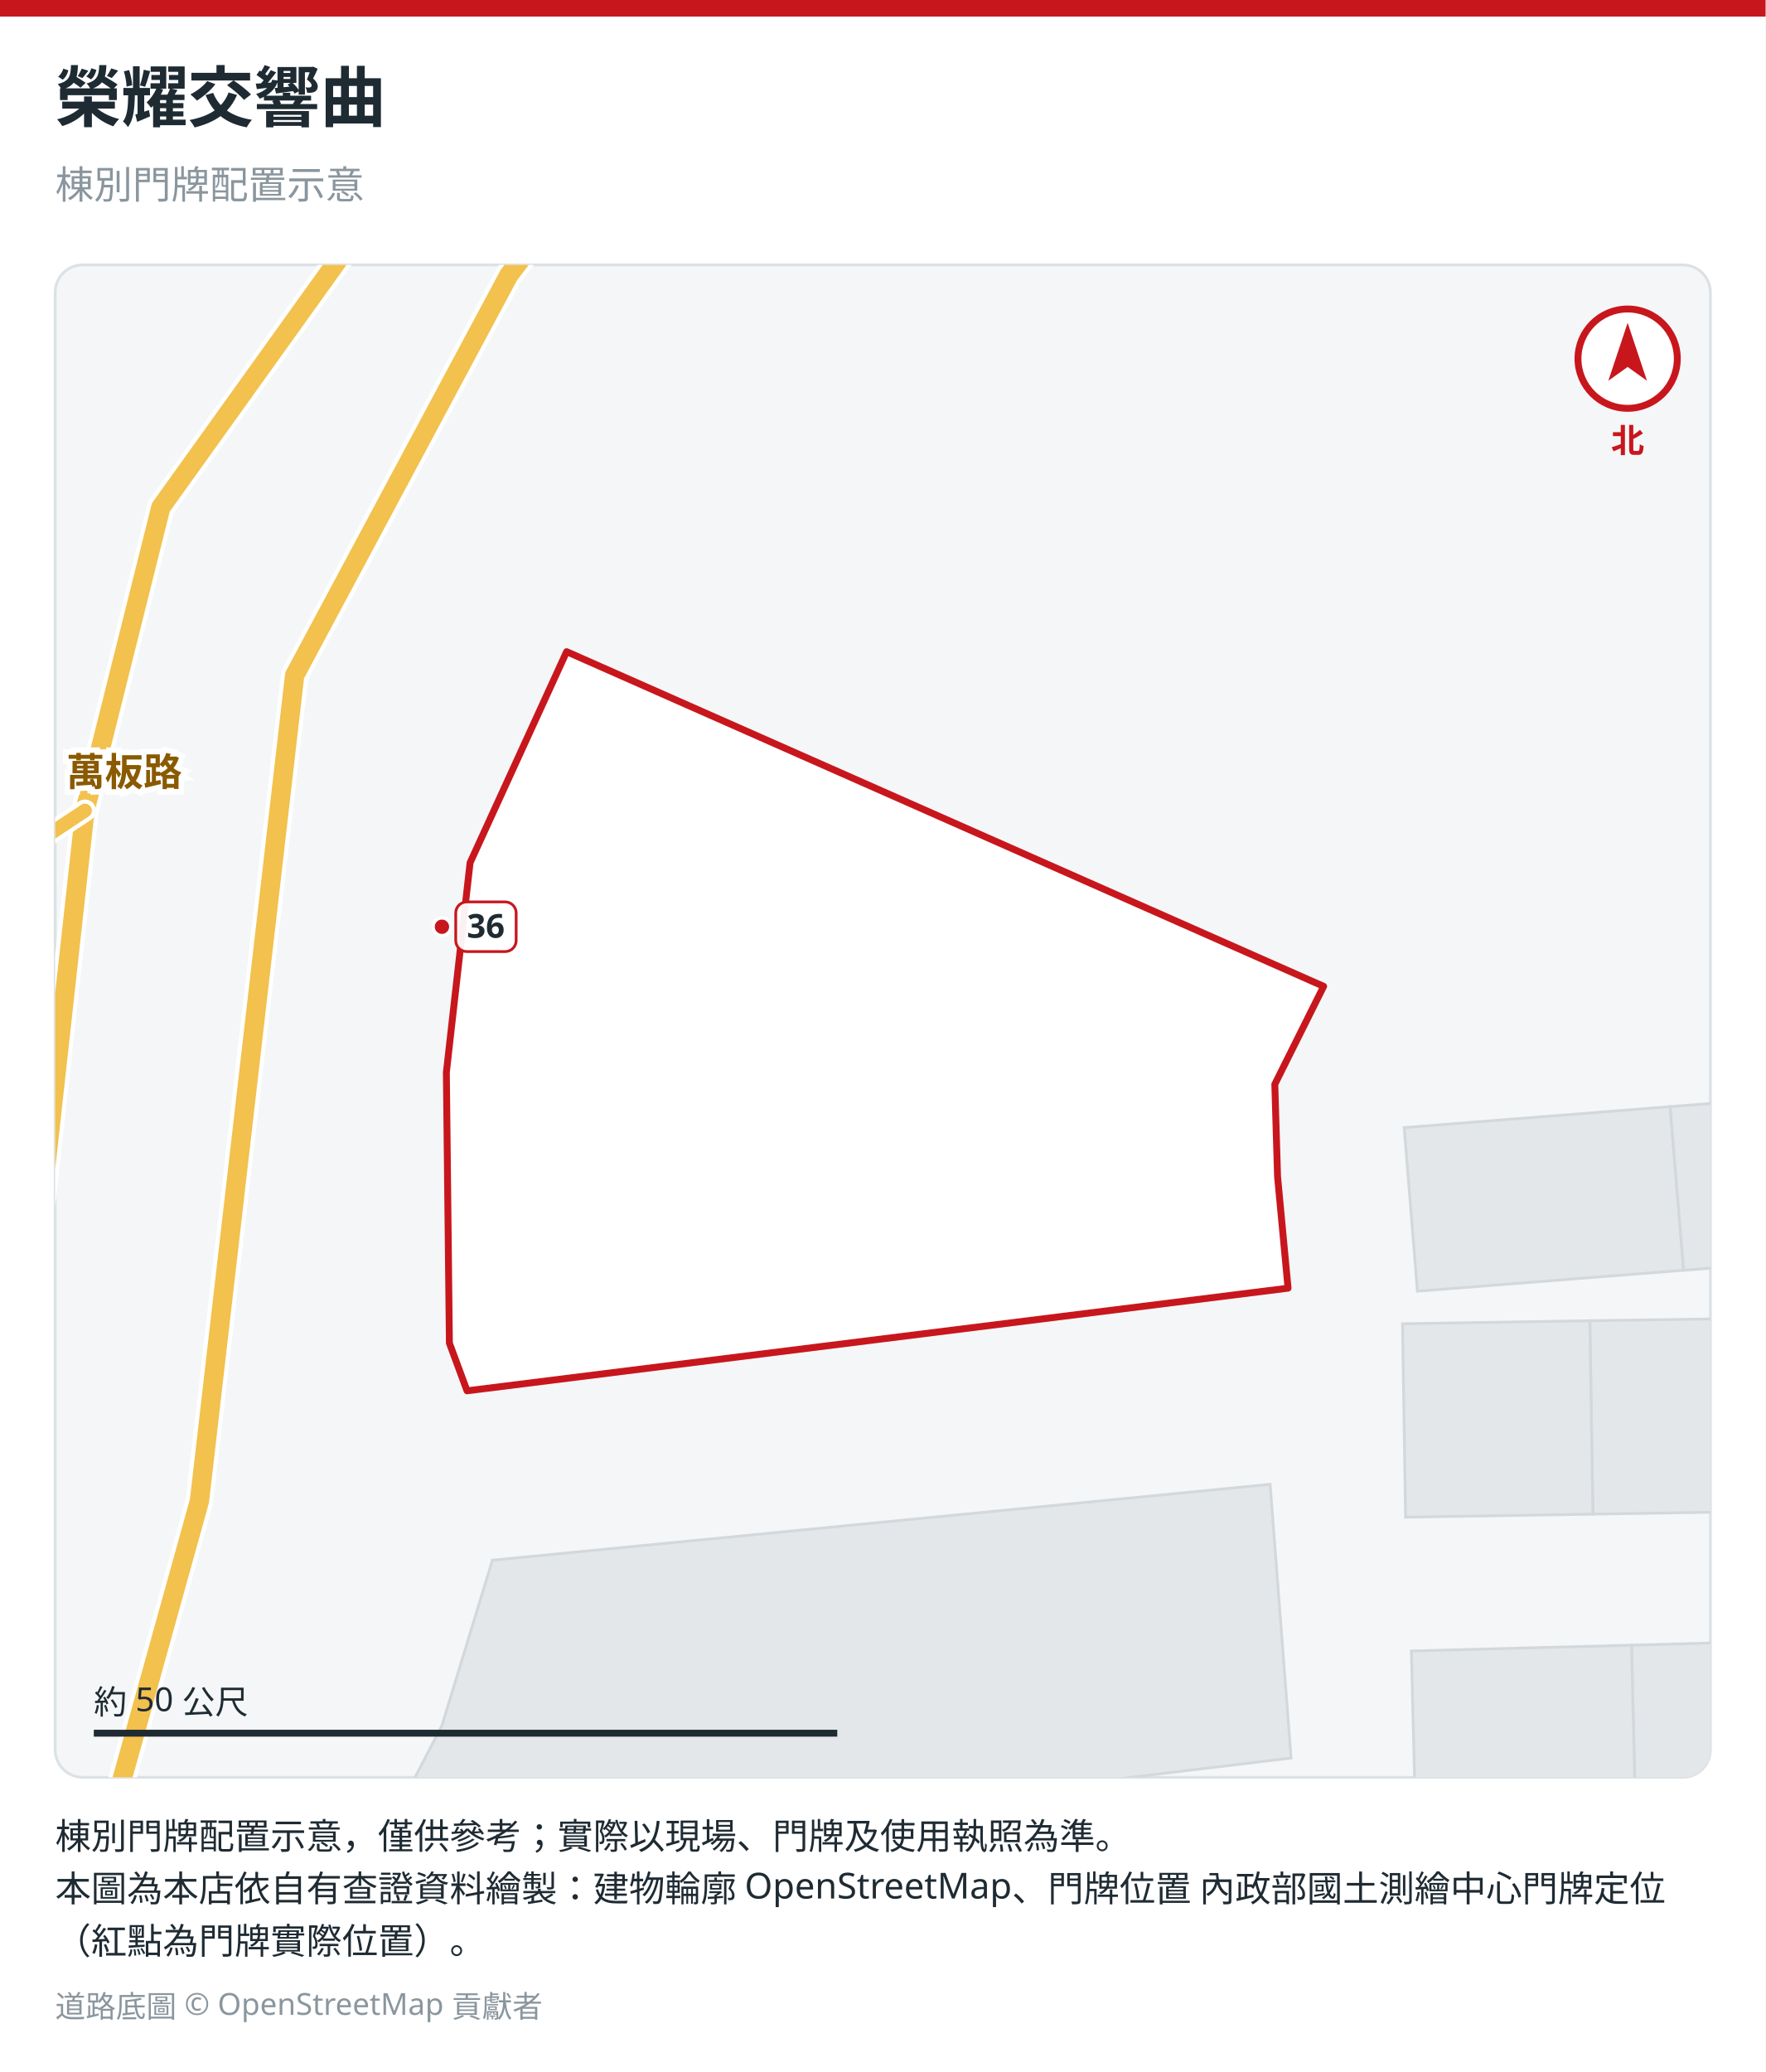
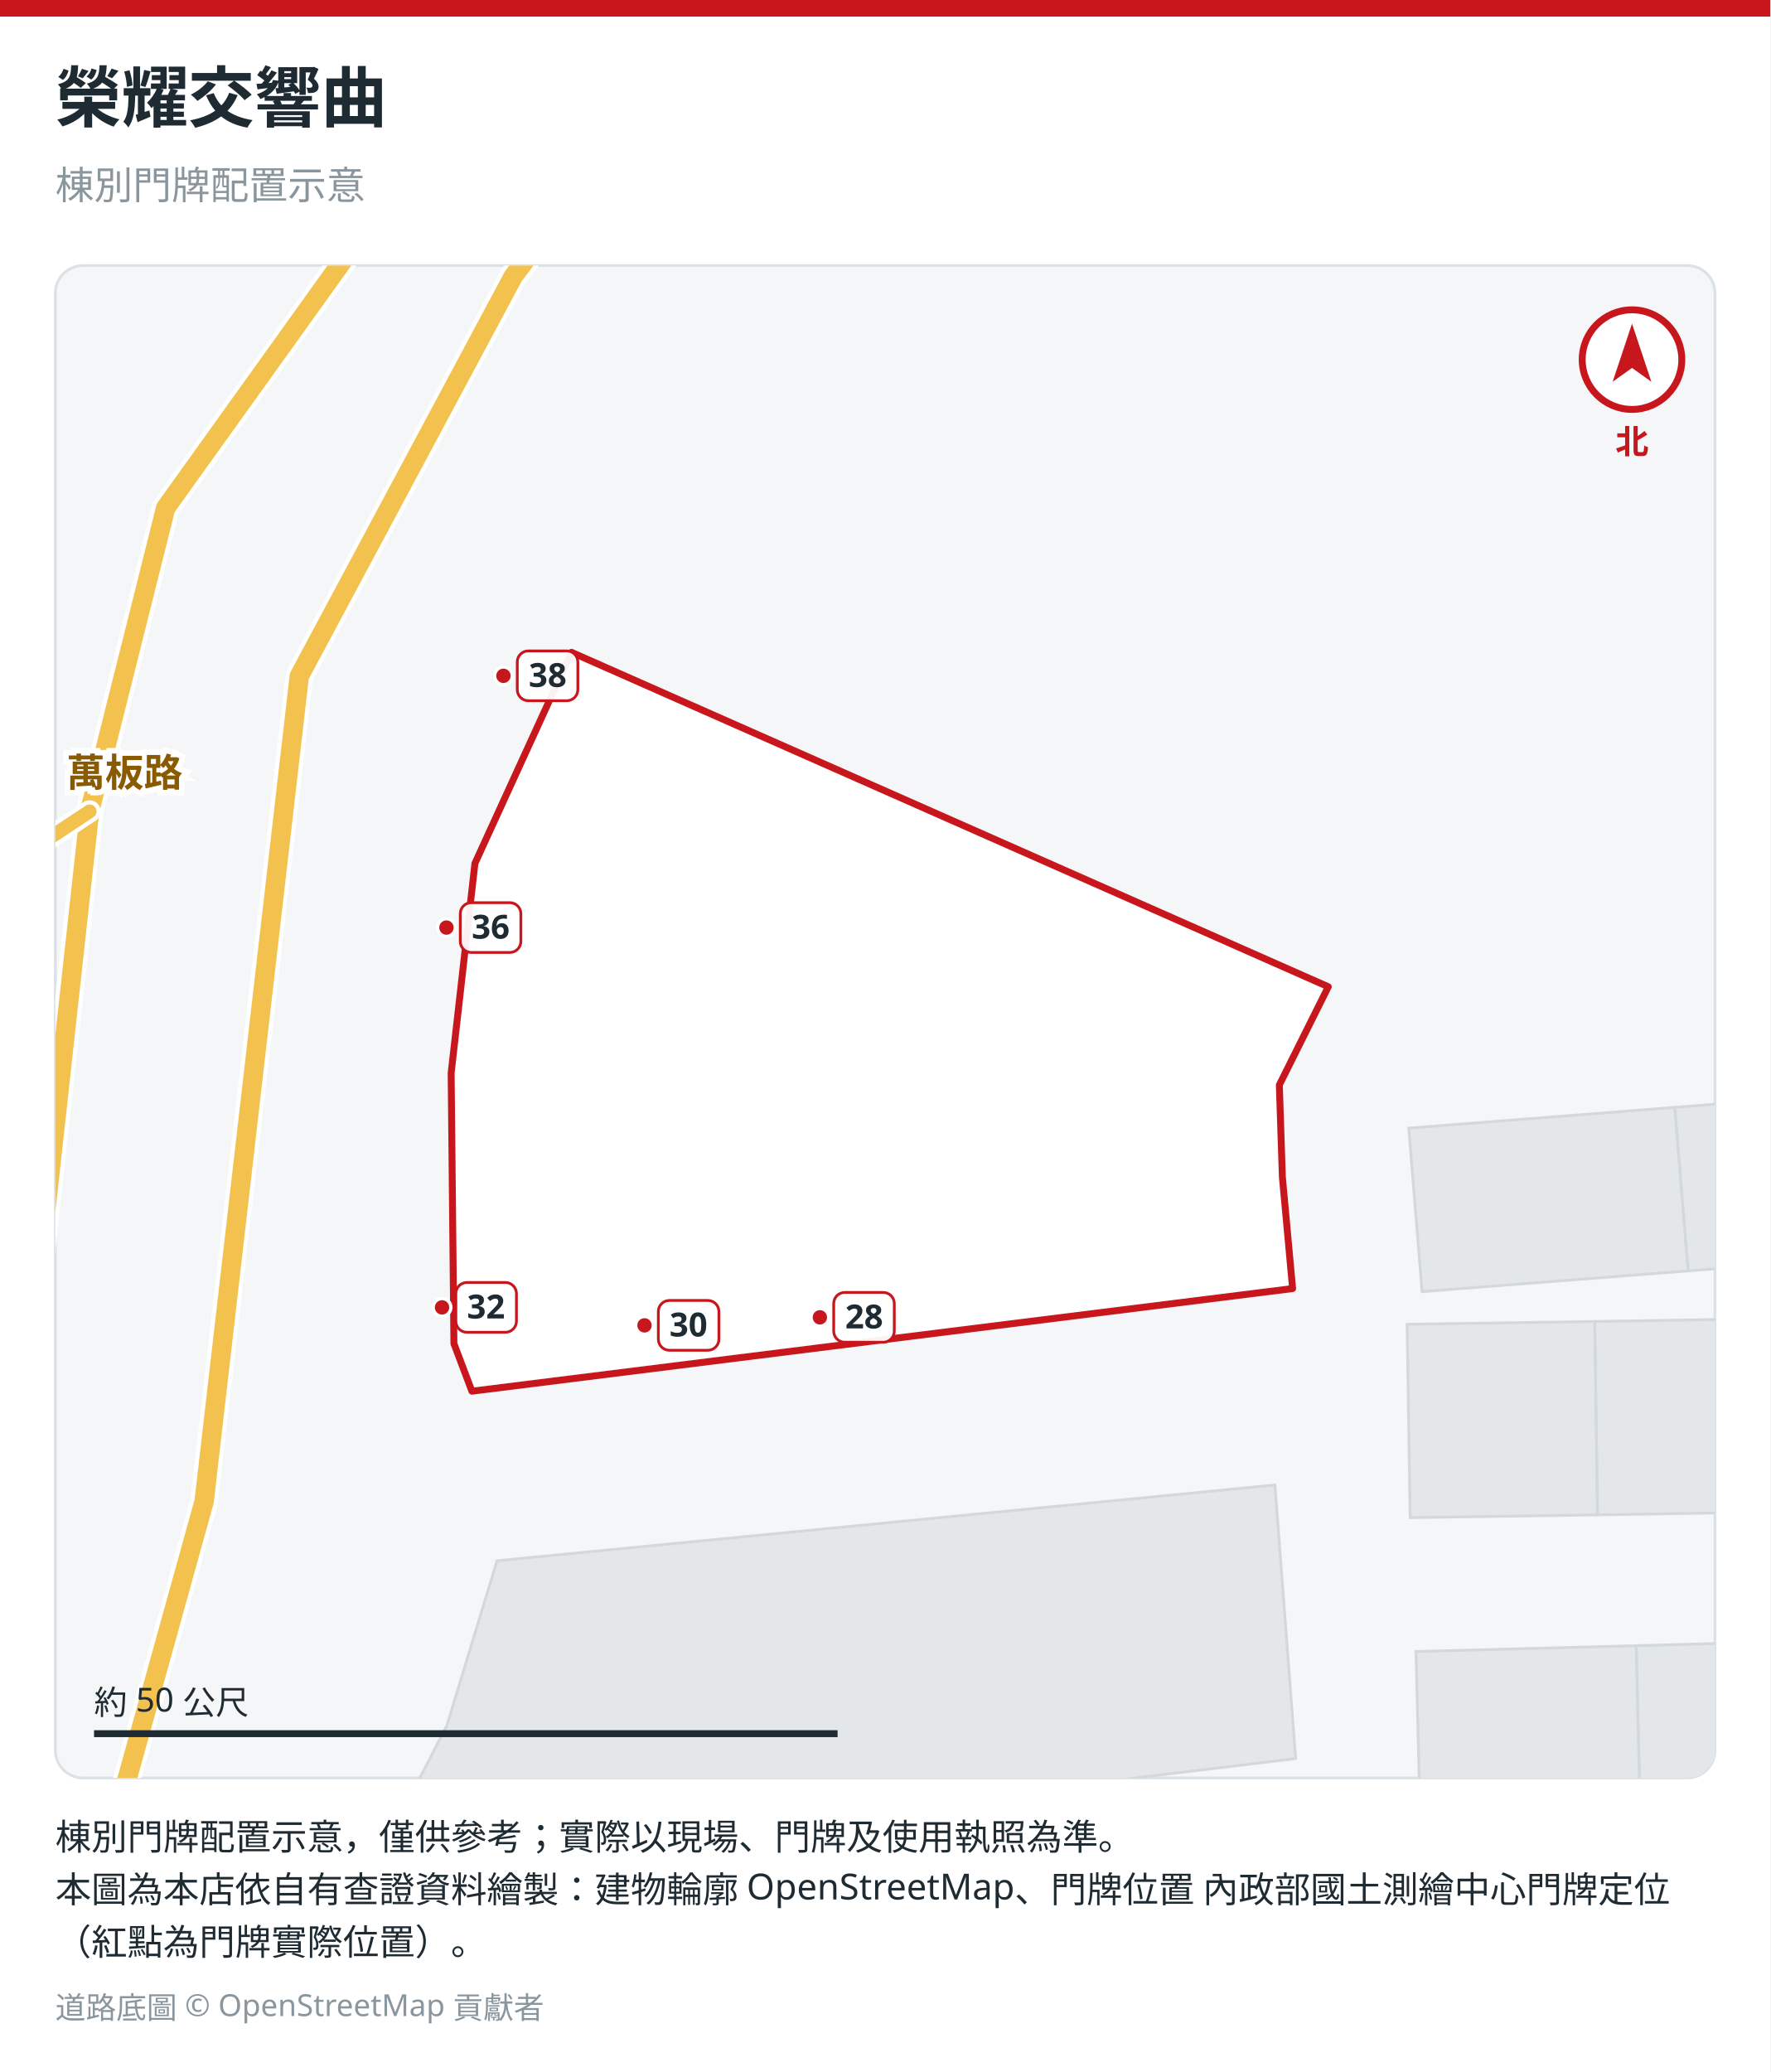
- <svg xmlns="http://www.w3.org/2000/svg" viewBox="0 0 640 751" preserveAspectRatio="xMidYMin meet" style="width:100%;height:auto;max-width:1280px" font-family="Noto Sans TC, Microsoft JhengHei, PingFang TC, sans-serif">
+ <svg xmlns="http://www.w3.org/2000/svg" viewBox="0 0 640 749" preserveAspectRatio="xMidYMin meet" style="width:100%;height:auto;max-width:1280px" font-family="Noto Sans TC, Microsoft JhengHei, PingFang TC, sans-serif">
  <rect width="100%" height="100%" fill="#FFFFFF" />
  <rect width="100%" height="6" fill="#C8161D" />
  <text x="20" y="44" font-size="24" font-weight="700" fill="#1F2B33">榮耀交響曲</text>
  <text x="20" y="72" font-size="14" fill="#8A969E">棟別門牌配置示意</text>
  <defs>
    <clipPath id="c">
-       <rect x="20.0" y="96.0" width="600.0" height="548.2" rx="10" />
+       <rect x="20.0" y="96.0" width="600.0" height="546.7" rx="10" />
    </clipPath>
  </defs>
-   <rect x="20.0" y="96.0" width="600.0" height="548.2" rx="10" fill="#F4F6F7" stroke="#DCE1E5" />
+   <rect x="20.0" y="96.0" width="600.0" height="546.7" rx="10" fill="#F4F6F7" stroke="#DCE1E5" />
  <g clip-path="url(#c)">
-     <path d="M178.5,565.5 L160.2,625.4 L135.9,672.3 L151.0,765.5 L168.3,753.7 L237.8,749.9 L232.4,673.4 L248.6,663.6 L468.0,637.2 L460.4,538.0 Z" fill="#E3E7EA" stroke="#D2D8DC" stroke-width="1" />
-     <path d="M-107.2,-91.1 L-175.1,-54.4 L-222.0,-140.1 L-153.6,-177.3 L-142.3,-157.4 L-120.7,-168.7 L-95.9,-123.4 L-118.5,-111.5 Z" fill="#E3E7EA" stroke="#D2D8DC" stroke-width="1" />
-     <path d="M-200.5,513.2 L-91.6,445.9 L-84.0,437.8 L-83.0,425.9 L-85.1,415.1 L-166.5,281.4 L-240.9,330.5 L-206.9,380.6 L-197.8,374.7 L-167.6,415.7 L-184.3,424.8 L-198.3,407.0 L-246.3,439.9 L-225.8,470.7 L-230.7,472.8 L-217.2,493.8 L-213.4,491.1 Z" fill="#E3E7EA" stroke="#D2D8DC" stroke-width="1" />
-     <path d="M204.4,920.2 L206.0,752.1 L296.0,750.4 L294.9,845.9 L345.1,845.9 L345.6,750.4 L434.0,751.5 L432.9,921.9 Z" fill="#E3E7EA" stroke="#D2D8DC" stroke-width="1" />
-     <path d="M806.0,36.2 L808.1,-22.1 L873.9,-19.9 L872.3,38.3 Z" fill="#E3E7EA" stroke="#D2D8DC" stroke-width="1" />
-     <path d="M658.8,-13.4 L737.0,-11.8 L735.9,51.3 L657.7,49.6 Z" fill="#E3E7EA" stroke="#D2D8DC" stroke-width="1" />
-     <path d="M476.1,24.3 L477.7,-26.4 L648.6,-21.5 L647.0,29.7 Z" fill="#E3E7EA" stroke="#D2D8DC" stroke-width="1" />
-     <path d="M644.8,477.7 L712.7,476.6 L713.8,546.1 L645.9,547.7 Z" fill="#E3E7EA" stroke="#D2D8DC" stroke-width="1" />
-     <path d="M576.3,478.7 L644.8,477.7 L645.9,547.7 L577.4,548.8 Z" fill="#E3E7EA" stroke="#D2D8DC" stroke-width="1" />
-     <path d="M508.4,479.8 L576.3,478.7 L577.4,548.8 L509.5,549.9 Z" fill="#E3E7EA" stroke="#D2D8DC" stroke-width="1" />
-     <path d="M610.3,460.4 L513.8,468.0 L509.0,408.7 L605.4,401.1 Z" fill="#E3E7EA" stroke="#D2D8DC" stroke-width="1" />
-     <path d="M706.8,452.9 L610.3,460.4 L605.4,401.1 L701.9,393.6 Z" fill="#E3E7EA" stroke="#D2D8DC" stroke-width="1" />
-     <path d="M844.8,461.0 L777.9,462.6 L775.3,377.9 L842.6,376.3 Z" fill="#E3E7EA" stroke="#D2D8DC" stroke-width="1" />
-     <path d="M863.1,537.5 L774.2,539.7 L772.6,476.6 L861.5,473.9 Z" fill="#E3E7EA" stroke="#D2D8DC" stroke-width="1" />
-     <path d="M787.1,788.2 L876.1,786.0 L878.2,851.2 L788.7,853.4 Z" fill="#E3E7EA" stroke="#D2D8DC" stroke-width="1" />
-     <path d="M777.4,675.0 L866.9,672.8 L869.1,738.0 L779.6,740.2 Z" fill="#E3E7EA" stroke="#D2D8DC" stroke-width="1" />
-     <path d="M776.9,595.2 L866.4,593.0 L868.0,658.3 L778.5,660.4 Z" fill="#E3E7EA" stroke="#D2D8DC" stroke-width="1" />
-     <path d="M561.2,796.3 L562.9,859.9 L521.9,861.0 L520.8,796.8 Z" fill="#E3E7EA" stroke="#D2D8DC" stroke-width="1" />
-     <path d="M687.9,794.1 L751.5,793.0 L752.6,856.6 L689.5,857.7 Z" fill="#E3E7EA" stroke="#D2D8DC" stroke-width="1" />
-     <path d="M624.9,795.2 L687.9,794.1 L689.5,857.7 L625.9,858.8 Z" fill="#E3E7EA" stroke="#D2D8DC" stroke-width="1" />
-     <path d="M561.2,796.3 L624.9,795.2 L625.9,858.8 L562.9,859.9 Z" fill="#E3E7EA" stroke="#D2D8DC" stroke-width="1" />
-     <path d="M513.8,685.8 L593.6,683.6 L595.2,750.4 L515.4,752.6 Z" fill="#E3E7EA" stroke="#D2D8DC" stroke-width="1" />
-     <path d="M673.4,681.4 L753.2,679.8 L755.3,746.7 L675.5,748.8 Z" fill="#E3E7EA" stroke="#D2D8DC" stroke-width="1" />
-     <path d="M593.6,683.6 L673.4,681.4 L675.5,748.8 L595.2,750.4 Z" fill="#E3E7EA" stroke="#D2D8DC" stroke-width="1" />
-     <path d="M671.2,594.1 L751.0,592.5 L752.6,659.3 L672.8,661.5 Z" fill="#E3E7EA" stroke="#D2D8DC" stroke-width="1" />
-     <path d="M591.4,596.3 L671.2,594.1 L672.8,661.5 L593.0,663.1 Z" fill="#E3E7EA" stroke="#D2D8DC" stroke-width="1" />
-     <path d="M511.6,598.4 L591.4,596.3 L593.0,663.1 L513.3,665.3 Z" fill="#E3E7EA" stroke="#D2D8DC" stroke-width="1" />
-     <path d="M645.3,186.6 L742.4,186.6 L742.4,89.5 L645.3,89.5 Z" fill="#E3E7EA" stroke="#D2D8DC" stroke-width="1" />
-     <path d="M1999.5,-305.6 L1685.8,-236.6 L1358.0,-211.8 L670.1,-226.4 L417.3,-191.9 L306.3,-121.2 L215.2,-35.0 L58.3,183.9 L30.8,293.8 L-5.9,627.0 L-186.5,915.4 L-302.9,1034.0 L-431.2,1132.6 L-1009.6,1497.6" fill="none" stroke="#FFFFFF" stroke-width="10" stroke-linecap="round" stroke-linejoin="round" />
-     <path d="M1999.5,-305.6 L1685.8,-236.6 L1358.0,-211.8 L670.1,-226.4 L417.3,-191.9 L306.3,-121.2 L215.2,-35.0 L58.3,183.9 L30.8,293.8 L-5.9,627.0 L-186.5,915.4 L-302.9,1034.0 L-431.2,1132.6 L-1009.6,1497.6" fill="none" stroke="#F2C14E" stroke-width="7" stroke-linecap="round" stroke-linejoin="round" />
-     <path d="M-915.8,1558.5 L-345.5,1168.8 L-109.4,932.1 L22.7,722.4 L72.3,544.0 L106.8,244.8 L184.4,99.8 L257.7,3.3 L360.7,-93.2 L471.2,-139.6 L629.2,-168.1 L1323.5,-153.1 L1747.2,-185.4 L2032.9,-246.9" fill="none" stroke="#FFFFFF" stroke-width="10" stroke-linecap="round" stroke-linejoin="round" />
-     <path d="M-915.8,1558.5 L-345.5,1168.8 L-109.4,932.1 L22.7,722.4 L72.3,544.0 L106.8,244.8 L184.4,99.8 L257.7,3.3 L360.7,-93.2 L471.2,-139.6 L629.2,-168.1 L1323.5,-153.1 L1747.2,-185.4 L2032.9,-246.9" fill="none" stroke="#F2C14E" stroke-width="7" stroke-linecap="round" stroke-linejoin="round" />
-     <path d="M1368.2,-3287.8 L-346.0,-643.6 L-398.9,-529.3 L-415.0,-429.6 L-392.4,-234.5 L-215.6,136.4 L13.5,526.7" fill="none" stroke="#FFFFFF" stroke-width="8" stroke-linecap="round" stroke-linejoin="round" />
-     <path d="M1368.2,-3287.8 L-346.0,-643.6 L-398.9,-529.3 L-415.0,-429.6 L-392.4,-234.5 L-215.6,136.4 L13.5,526.7" fill="none" stroke="#F2C14E" stroke-width="5" stroke-linecap="round" stroke-linejoin="round" />
-     <path d="M1360.2,739.1 L1293.3,828.1 L1161.8,925.1 L1030.8,963.9 L772.6,1001.7 L352.1,1038.3 L258.8,1033.5 L184.4,1007.6 L22.7,722.4 L-35.0,681.4" fill="none" stroke="#FFFFFF" stroke-width="8" stroke-linecap="round" stroke-linejoin="round" />
-     <path d="M1360.2,739.1 L1293.3,828.1 L1161.8,925.1 L1030.8,963.9 L772.6,1001.7 L352.1,1038.3 L258.8,1033.5 L184.4,1007.6 L22.7,722.4 L-35.0,681.4" fill="none" stroke="#F2C14E" stroke-width="5" stroke-linecap="round" stroke-linejoin="round" />
-     <path d="M-48.5,426.5 L-515.3,713.8 L-638.2,673.9" fill="none" stroke="#FFFFFF" stroke-width="8" stroke-linecap="round" stroke-linejoin="round" />
-     <path d="M-48.5,426.5 L-515.3,713.8 L-638.2,673.9" fill="none" stroke="#F2C14E" stroke-width="5" stroke-linecap="round" stroke-linejoin="round" />
-     <path d="M30.8,293.8 L-10.7,321.3 L-96.4,335.4" fill="none" stroke="#FFFFFF" stroke-width="8" stroke-linecap="round" stroke-linejoin="round" />
-     <path d="M30.8,293.8 L-10.7,321.3 L-96.4,335.4" fill="none" stroke="#F2C14E" stroke-width="5" stroke-linecap="round" stroke-linejoin="round" />
-     <path d="M205.4,236.2 L170.4,312.7 L161.8,388.7 L162.9,486.8 L169.3,504.1 L466.9,466.9 L463.1,426.5 L462.1,393.0 L479.8,357.5 Z" fill="#FFFFFF" stroke="#C8161D" stroke-width="2.5" stroke-linejoin="round" />
+     <path d="M179.7,564.2 L161.5,623.9 L137.3,670.7 L152.3,763.7 L169.5,751.8 L238.9,748.1 L233.5,671.7 L249.6,662.1 L468.4,635.7 L460.9,536.8 Z" fill="#E3E7EA" stroke="#D2D8DC" stroke-width="1" />
+     <path d="M-105.2,-90.5 L-172.9,-54.0 L-219.7,-139.5 L-151.4,-176.5 L-140.1,-156.7 L-118.6,-167.9 L-93.9,-122.8 L-116.5,-111.0 Z" fill="#E3E7EA" stroke="#D2D8DC" stroke-width="1" />
+     <path d="M-198.2,512.1 L-89.6,444.9 L-82.1,436.8 L-81.0,425.0 L-83.1,414.2 L-164.3,280.9 L-238.5,329.8 L-204.6,379.8 L-195.5,373.9 L-165.4,414.8 L-182.1,423.9 L-196.0,406.2 L-243.9,439.0 L-223.4,469.6 L-228.3,471.8 L-214.8,492.7 L-211.1,490.0 Z" fill="#E3E7EA" stroke="#D2D8DC" stroke-width="1" />
+     <path d="M205.5,917.9 L207.1,750.2 L296.9,748.6 L295.8,843.8 L345.8,843.8 L346.4,748.6 L434.5,749.7 L433.5,919.6 Z" fill="#E3E7EA" stroke="#D2D8DC" stroke-width="1" />
+     <path d="M805.5,36.3 L807.6,-21.7 L873.2,-19.6 L871.6,38.5 Z" fill="#E3E7EA" stroke="#D2D8DC" stroke-width="1" />
+     <path d="M658.7,-13.1 L736.7,-11.5 L735.6,51.4 L657.6,49.8 Z" fill="#E3E7EA" stroke="#D2D8DC" stroke-width="1" />
+     <path d="M476.5,24.5 L478.1,-26.0 L648.5,-21.2 L646.9,29.9 Z" fill="#E3E7EA" stroke="#D2D8DC" stroke-width="1" />
+     <path d="M644.7,476.6 L712.5,475.5 L713.5,544.9 L645.8,546.5 Z" fill="#E3E7EA" stroke="#D2D8DC" stroke-width="1" />
+     <path d="M576.5,477.7 L644.7,476.6 L645.8,546.5 L577.5,547.6 Z" fill="#E3E7EA" stroke="#D2D8DC" stroke-width="1" />
+     <path d="M508.7,478.7 L576.5,477.7 L577.5,547.6 L509.8,548.6 Z" fill="#E3E7EA" stroke="#D2D8DC" stroke-width="1" />
+     <path d="M610.3,459.4 L514.1,466.9 L509.3,407.8 L605.5,400.3 Z" fill="#E3E7EA" stroke="#D2D8DC" stroke-width="1" />
+     <path d="M706.5,451.9 L610.3,459.4 L605.5,400.3 L701.7,392.7 Z" fill="#E3E7EA" stroke="#D2D8DC" stroke-width="1" />
+     <path d="M844.2,459.9 L777.5,461.5 L774.8,377.1 L842.0,375.5 Z" fill="#E3E7EA" stroke="#D2D8DC" stroke-width="1" />
+     <path d="M862.4,536.3 L773.7,538.4 L772.1,475.5 L860.8,472.8 Z" fill="#E3E7EA" stroke="#D2D8DC" stroke-width="1" />
+     <path d="M786.6,786.2 L875.3,784.1 L877.5,849.1 L788.3,851.3 Z" fill="#E3E7EA" stroke="#D2D8DC" stroke-width="1" />
+     <path d="M777.0,673.3 L866.2,671.2 L868.4,736.2 L779.1,738.4 Z" fill="#E3E7EA" stroke="#D2D8DC" stroke-width="1" />
+     <path d="M776.4,593.8 L865.7,591.6 L867.3,656.7 L778.0,658.8 Z" fill="#E3E7EA" stroke="#D2D8DC" stroke-width="1" />
+     <path d="M561.4,794.3 L563.0,857.7 L522.2,858.8 L521.1,794.8 Z" fill="#E3E7EA" stroke="#D2D8DC" stroke-width="1" />
+     <path d="M687.7,792.1 L751.2,791.1 L752.2,854.5 L689.3,855.6 Z" fill="#E3E7EA" stroke="#D2D8DC" stroke-width="1" />
+     <path d="M624.8,793.2 L687.7,792.1 L689.3,855.6 L625.9,856.7 Z" fill="#E3E7EA" stroke="#D2D8DC" stroke-width="1" />
+     <path d="M561.4,794.3 L624.8,793.2 L625.9,856.7 L563.0,857.7 Z" fill="#E3E7EA" stroke="#D2D8DC" stroke-width="1" />
+     <path d="M514.1,684.1 L593.7,681.9 L595.3,748.6 L515.7,750.8 Z" fill="#E3E7EA" stroke="#D2D8DC" stroke-width="1" />
+     <path d="M673.2,679.8 L752.8,678.2 L754.9,744.8 L675.4,747.0 Z" fill="#E3E7EA" stroke="#D2D8DC" stroke-width="1" />
+     <path d="M593.7,681.9 L673.2,679.8 L675.4,747.0 L595.3,748.6 Z" fill="#E3E7EA" stroke="#D2D8DC" stroke-width="1" />
+     <path d="M671.1,592.7 L750.6,591.1 L752.2,657.8 L672.7,659.9 Z" fill="#E3E7EA" stroke="#D2D8DC" stroke-width="1" />
+     <path d="M591.5,594.9 L671.1,592.7 L672.7,659.9 L593.1,661.5 Z" fill="#E3E7EA" stroke="#D2D8DC" stroke-width="1" />
+     <path d="M511.9,597.0 L591.5,594.9 L593.1,661.5 L513.6,663.7 Z" fill="#E3E7EA" stroke="#D2D8DC" stroke-width="1" />
+     <path d="M645.3,186.3 L742.0,186.3 L742.0,89.5 L645.3,89.5 Z" fill="#E3E7EA" stroke="#D2D8DC" stroke-width="1" />
+     <path d="M1995.6,-304.5 L1682.8,-235.7 L1355.9,-211.0 L670.0,-225.5 L417.9,-191.1 L307.1,-120.6 L216.3,-34.6 L59.9,183.6 L32.4,293.3 L-4.1,625.5 L-184.2,913.1 L-300.3,1031.4 L-428.3,1129.7 L-1005.1,1493.7" fill="none" stroke="#FFFFFF" stroke-width="10" stroke-linecap="round" stroke-linejoin="round" />
+     <path d="M1995.6,-304.5 L1682.8,-235.7 L1355.9,-211.0 L670.0,-225.5 L417.9,-191.1 L307.1,-120.6 L216.3,-34.6 L59.9,183.6 L32.4,293.3 L-4.1,625.5 L-184.2,913.1 L-300.3,1031.4 L-428.3,1129.7 L-1005.1,1493.7" fill="none" stroke="#F2C14E" stroke-width="7" stroke-linecap="round" stroke-linejoin="round" />
+     <path d="M-911.5,1554.4 L-342.8,1165.8 L-107.3,929.8 L24.4,720.7 L73.8,542.7 L108.2,244.4 L185.6,99.8 L258.8,3.5 L361.4,-92.7 L471.6,-138.9 L629.1,-167.4 L1321.5,-152.4 L1744.1,-184.6 L2029.0,-245.9" fill="none" stroke="#FFFFFF" stroke-width="10" stroke-linecap="round" stroke-linejoin="round" />
+     <path d="M-911.5,1554.4 L-342.8,1165.8 L-107.3,929.8 L24.4,720.7 L73.8,542.7 L108.2,244.4 L185.6,99.8 L258.8,3.5 L361.4,-92.7 L471.6,-138.9 L629.1,-167.4 L1321.5,-152.4 L1744.1,-184.6 L2029.0,-245.9" fill="none" stroke="#F2C14E" stroke-width="7" stroke-linecap="round" stroke-linejoin="round" />
+     <path d="M1366.1,-3278.3 L-343.3,-641.5 L-396.0,-527.6 L-412.1,-428.1 L-389.6,-233.5 L-213.2,136.3 L15.2,525.5" fill="none" stroke="#FFFFFF" stroke-width="8" stroke-linecap="round" stroke-linejoin="round" />
+     <path d="M1366.1,-3278.3 L-343.3,-641.5 L-396.0,-527.6 L-412.1,-428.1 L-389.6,-233.5 L-213.2,136.3 L15.2,525.5" fill="none" stroke="#F2C14E" stroke-width="5" stroke-linecap="round" stroke-linejoin="round" />
+     <path d="M1358.1,737.3 L1291.4,826.0 L1160.3,922.8 L1029.6,961.5 L772.1,999.1 L352.8,1035.7 L259.8,1030.8 L185.6,1005.0 L24.4,720.7 L-33.1,679.8" fill="none" stroke="#FFFFFF" stroke-width="8" stroke-linecap="round" stroke-linejoin="round" />
+     <path d="M1358.1,737.3 L1291.4,826.0 L1160.3,922.8 L1029.6,961.5 L772.1,999.1 L352.8,1035.7 L259.8,1030.8 L185.6,1005.0 L24.4,720.7 L-33.1,679.8" fill="none" stroke="#F2C14E" stroke-width="5" stroke-linecap="round" stroke-linejoin="round" />
+     <path d="M-46.6,425.5 L-512.1,712.1 L-634.7,672.3" fill="none" stroke="#FFFFFF" stroke-width="8" stroke-linecap="round" stroke-linejoin="round" />
+     <path d="M-46.6,425.5 L-512.1,712.1 L-634.7,672.3" fill="none" stroke="#F2C14E" stroke-width="5" stroke-linecap="round" stroke-linejoin="round" />
+     <path d="M32.4,293.3 L-9.0,320.7 L-94.4,334.7" fill="none" stroke="#FFFFFF" stroke-width="8" stroke-linecap="round" stroke-linejoin="round" />
+     <path d="M32.4,293.3 L-9.0,320.7 L-94.4,334.7" fill="none" stroke="#F2C14E" stroke-width="5" stroke-linecap="round" stroke-linejoin="round" />
+     <path d="M206.6,235.8 L171.7,312.1 L163.1,387.9 L164.1,485.7 L170.6,502.9 L467.3,465.8 L463.6,425.5 L462.5,392.2 L480.2,356.7 Z" fill="#FFFFFF" stroke="#C8161D" stroke-width="2.5" stroke-linejoin="round" />
  </g>
-   <text x="45.0" y="284.8" font-size="14" font-weight="700" fill="#8A5A00" text-anchor="middle" stroke="#FFFFFF" stroke-width="4" paint-order="stroke">萬板路</text>
-   <circle cx="160.2" cy="335.9" r="3.2" fill="#C8161D" stroke="#FFFFFF" stroke-width="1.2" />
-   <rect x="165.2" y="326.9" width="21.9" height="18.0" rx="4" fill="#FFFFFF" fill-opacity="0.94" stroke="#C8161D" stroke-width="1" />
-   <text x="176.1" y="339.9" font-size="12" font-weight="700" fill="#1F2B33" text-anchor="middle">36</text>
+   <text x="45.0" y="284.3" font-size="14" font-weight="700" fill="#8A5A00" text-anchor="middle" stroke="#FFFFFF" stroke-width="4" paint-order="stroke">萬板路</text>
+   <circle cx="159.8" cy="472.6" r="3.2" fill="#C8161D" stroke="#FFFFFF" stroke-width="1.2" />
+   <circle cx="161.4" cy="335.3" r="3.2" fill="#C8161D" stroke="#FFFFFF" stroke-width="1.2" />
+   <circle cx="182.0" cy="244.3" r="3.2" fill="#C8161D" stroke="#FFFFFF" stroke-width="1.2" />
+   <circle cx="233.0" cy="479.1" r="3.2" fill="#C8161D" stroke="#FFFFFF" stroke-width="1.2" />
+   <circle cx="296.4" cy="476.2" r="3.2" fill="#C8161D" stroke="#FFFFFF" stroke-width="1.2" />
+   <rect x="164.8" y="463.6" width="21.9" height="18.0" rx="4" fill="#FFFFFF" fill-opacity="0.94" stroke="#C8161D" stroke-width="1" />
+   <text x="175.7" y="476.6" font-size="12" font-weight="700" fill="#1F2B33" text-anchor="middle">32</text>
+   <rect x="166.4" y="326.3" width="21.9" height="18.0" rx="4" fill="#FFFFFF" fill-opacity="0.94" stroke="#C8161D" stroke-width="1" />
+   <text x="177.4" y="339.3" font-size="12" font-weight="700" fill="#1F2B33" text-anchor="middle">36</text>
+   <rect x="187.0" y="235.3" width="21.9" height="18.0" rx="4" fill="#FFFFFF" fill-opacity="0.94" stroke="#C8161D" stroke-width="1" />
+   <text x="198.0" y="248.3" font-size="12" font-weight="700" fill="#1F2B33" text-anchor="middle">38</text>
+   <rect x="238.0" y="470.1" width="21.9" height="18.0" rx="4" fill="#FFFFFF" fill-opacity="0.94" stroke="#C8161D" stroke-width="1" />
+   <text x="248.9" y="483.1" font-size="12" font-weight="700" fill="#1F2B33" text-anchor="middle">30</text>
+   <rect x="301.4" y="467.2" width="21.9" height="18.0" rx="4" fill="#FFFFFF" fill-opacity="0.94" stroke="#C8161D" stroke-width="1" />
+   <text x="312.4" y="480.2" font-size="12" font-weight="700" fill="#1F2B33" text-anchor="middle">28</text>
  <circle cx="590.0" cy="130.0" r="18" fill="#FFFFFF" stroke="#C8161D" stroke-width="2.5" />
  <path d="M590.0,117.0 L597.0,138.0 L590.0,133.0 L583.0,138.0 Z" fill="#C8161D" />
  <text x="590.0" y="164.0" font-size="12" font-weight="700" fill="#C8161D" text-anchor="middle">北</text>
-   <line x1="34.0" y1="628.2" x2="303.5" y2="628.2" stroke="#1F2B33" stroke-width="2.5" />
-   <text x="34.0" y="621.2" font-size="12" fill="#1F2B33">約 50 公尺</text>
-   <text x="20" y="670.2" font-size="13" fill="#1F2B33">棟別門牌配置示意，僅供參考；實際以現場、門牌及使用執照為準。</text>
-   <text x="20" y="689.2" font-size="13" fill="#1F2B33">本圖為本店依自有查證資料繪製：建物輪廓 OpenStreetMap、門牌位置 內政部國土測繪中心門牌定位</text>
-   <text x="20" y="708.2" font-size="13" fill="#1F2B33">（紅點為門牌實際位置）。</text>
-   <text x="20" y="731.2" font-size="11" fill="#8A969E">道路底圖 © OpenStreetMap 貢獻者</text>
+   <line x1="34.0" y1="626.7" x2="302.8" y2="626.7" stroke="#1F2B33" stroke-width="2.5" />
+   <text x="34.0" y="619.7" font-size="12" fill="#1F2B33">約 50 公尺</text>
+   <text x="20" y="668.7" font-size="13" fill="#1F2B33">棟別門牌配置示意，僅供參考；實際以現場、門牌及使用執照為準。</text>
+   <text x="20" y="687.7" font-size="13" fill="#1F2B33">本圖為本店依自有查證資料繪製：建物輪廓 OpenStreetMap、門牌位置 內政部國土測繪中心門牌定位</text>
+   <text x="20" y="706.7" font-size="13" fill="#1F2B33">（紅點為門牌實際位置）。</text>
+   <text x="20" y="729.7" font-size="11" fill="#8A969E">道路底圖 © OpenStreetMap 貢獻者</text>
</svg>
